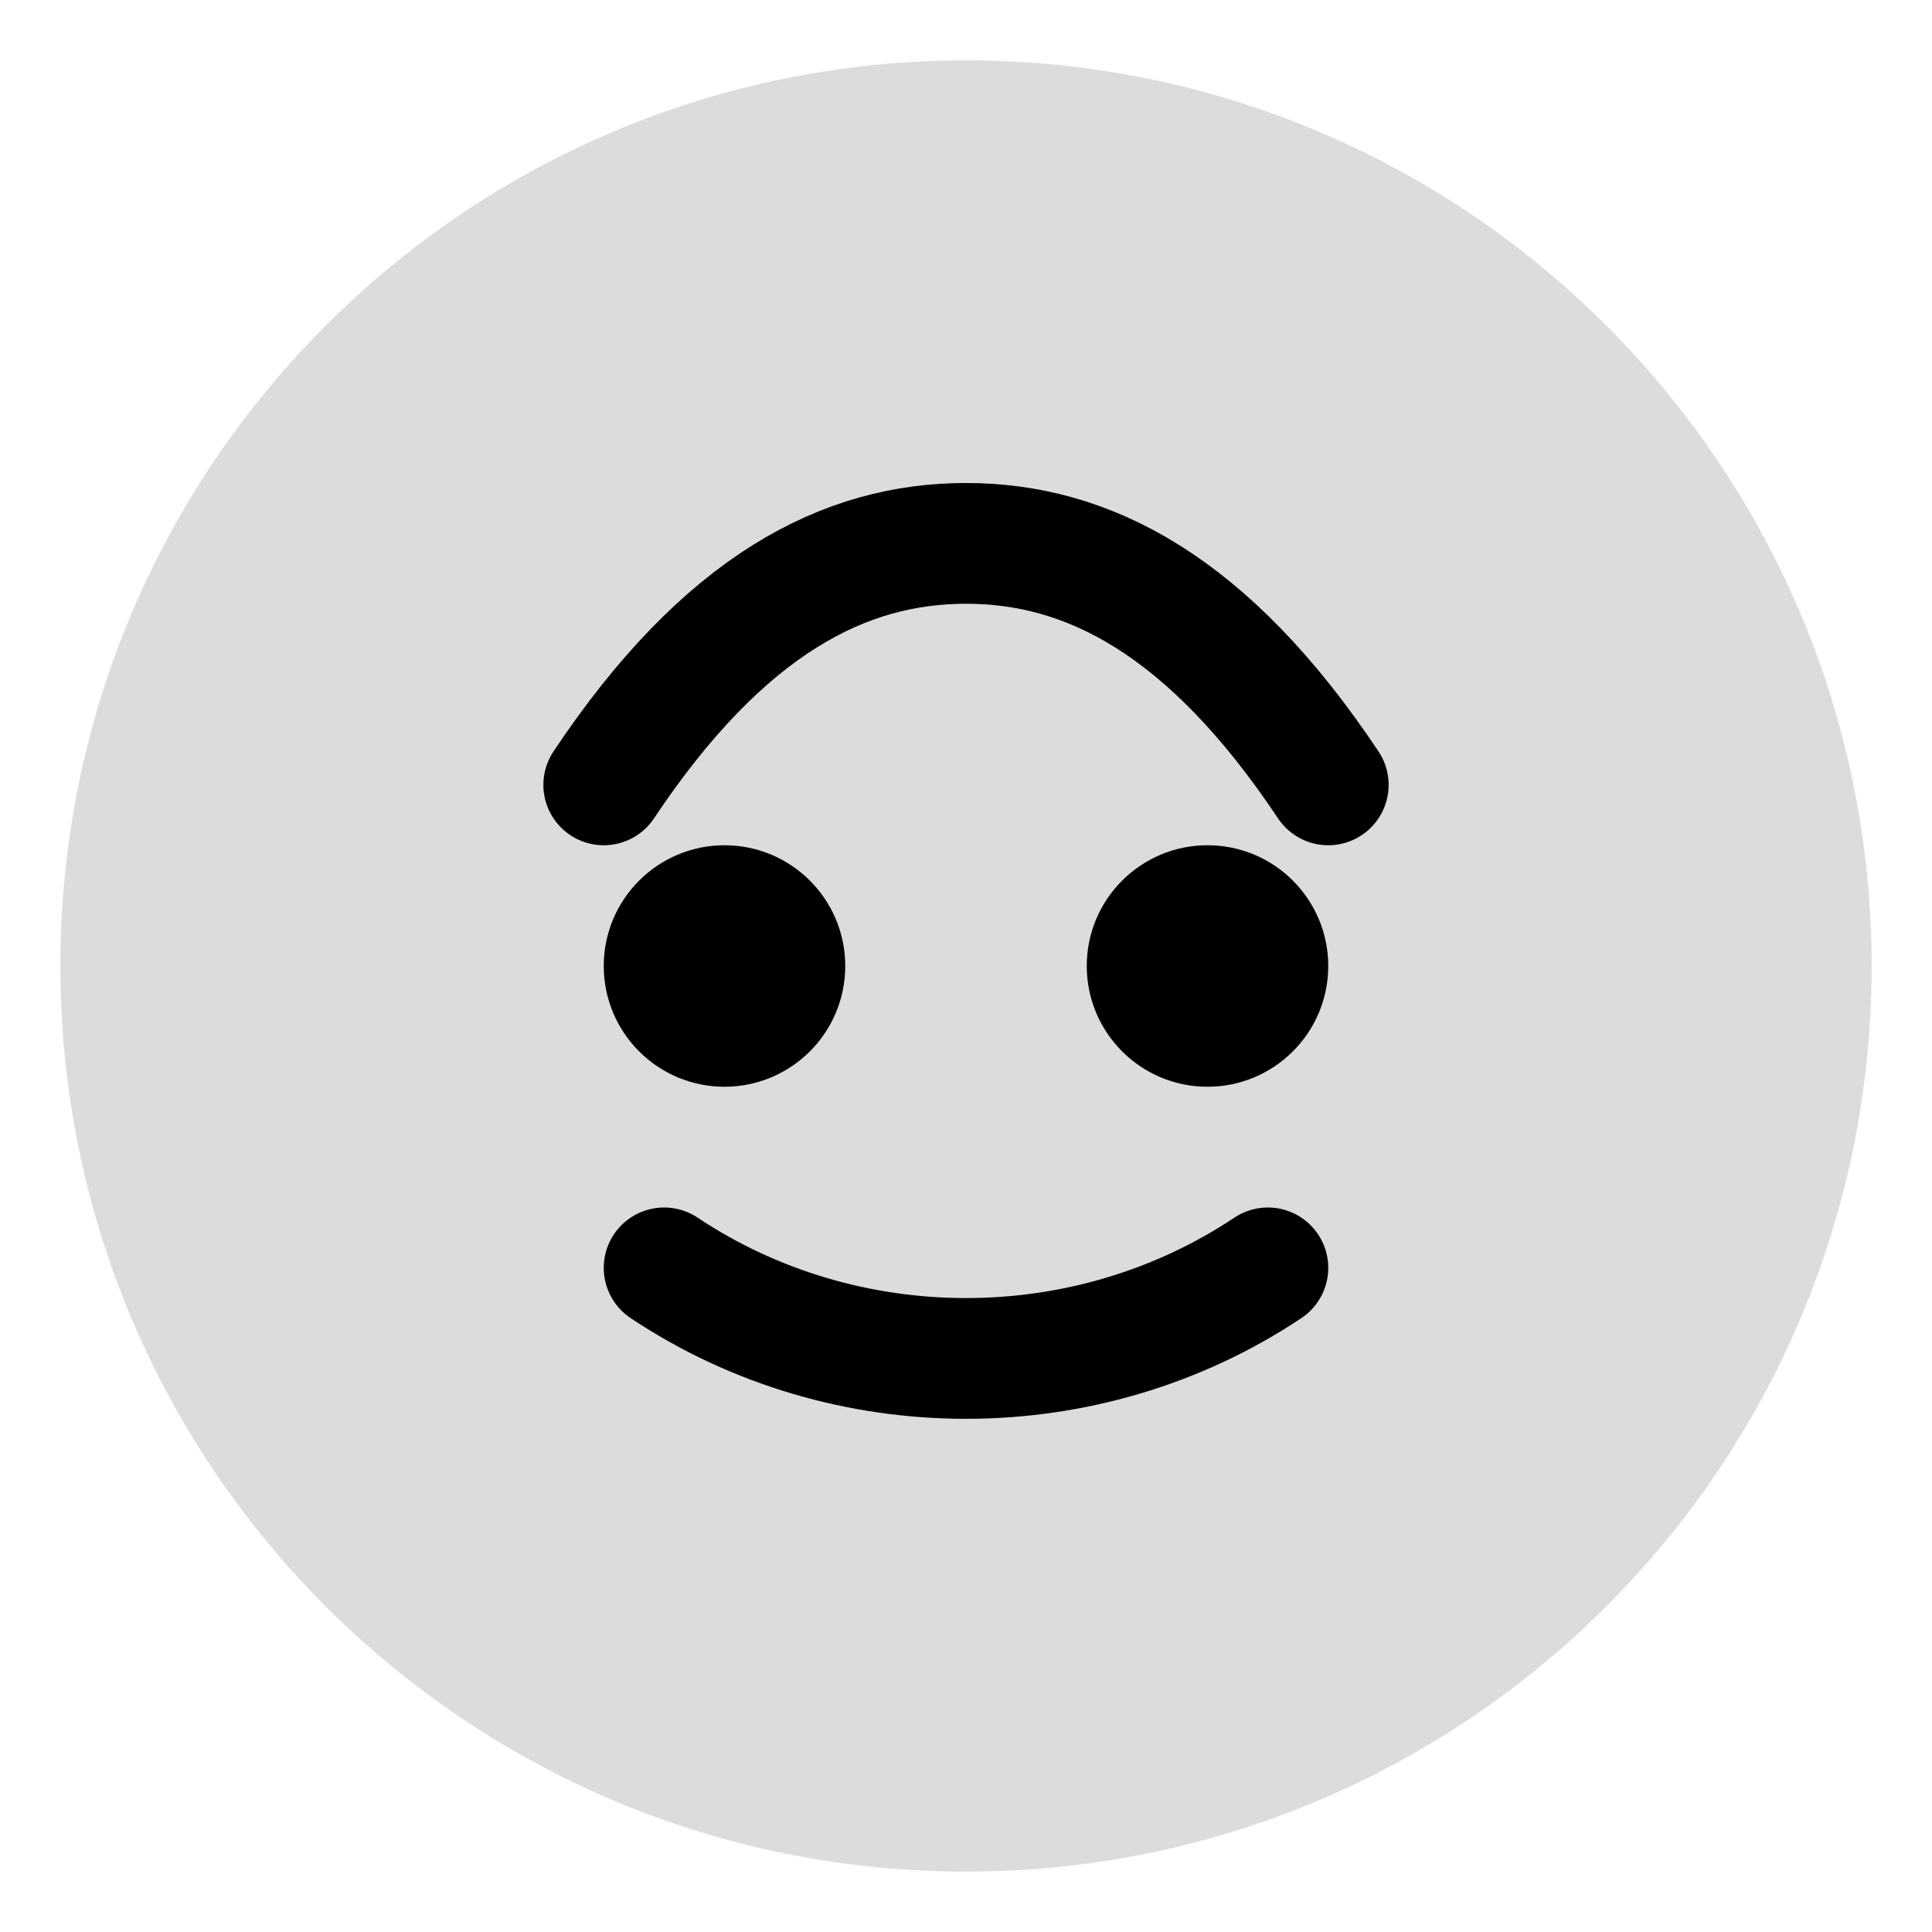
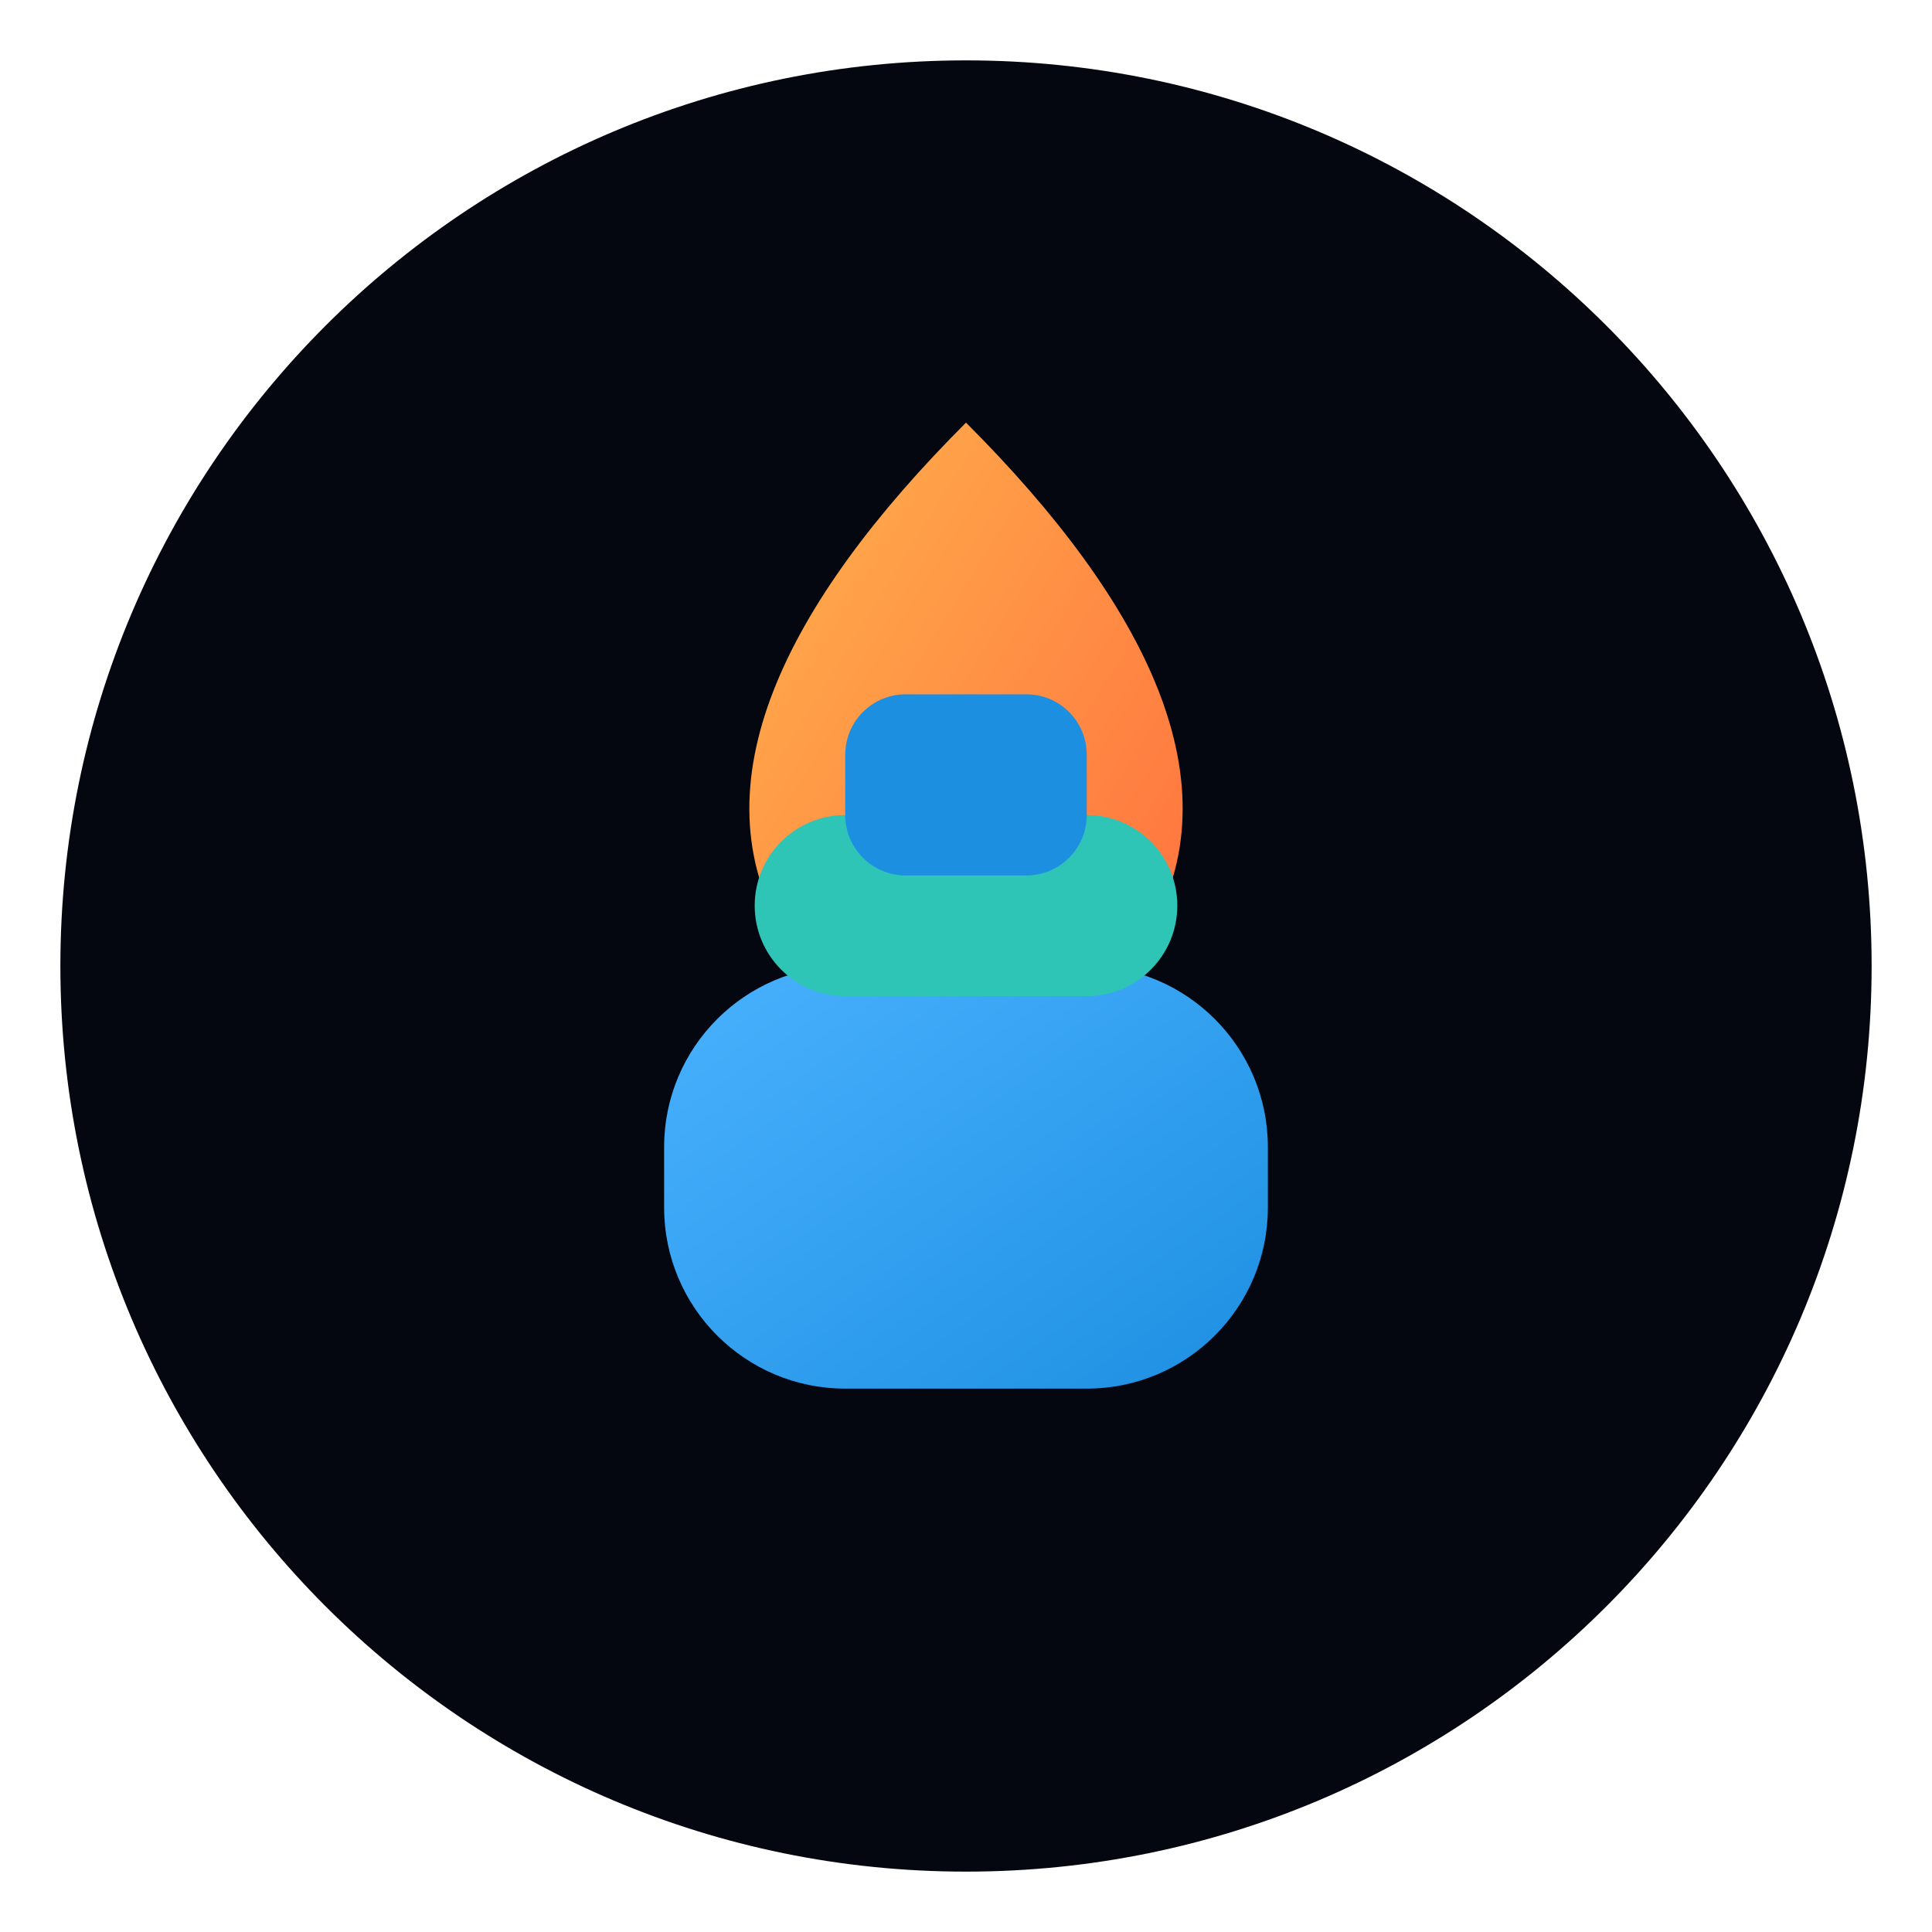
<svg xmlns="http://www.w3.org/2000/svg" viewBox="0 0 64 64">
-   <circle cx="32" cy="32" r="30" fill="currentColor" opacity="0.14" />
-   <path d="M22 42c6 4 14 4 20 0" fill="none" stroke="currentColor" stroke-width="4" stroke-linecap="round" />
-   <path d="M20 26c4-6 8-8 12-8s8 2 12 8" fill="none" stroke="currentColor" stroke-width="4" stroke-linecap="round" />
-   <circle cx="24" cy="32" r="4" fill="currentColor" />
-   <circle cx="40" cy="32" r="4" fill="currentColor" />
+   <defs>
+     <linearGradient id="favicon-flame" x1="0%" y1="0%" x2="100%" y2="100%">
+       <stop offset="0%" stop-color="#ffb24c" />
+       <stop offset="100%" stop-color="#ff6b3d" />
+     </linearGradient>
+     <linearGradient id="favicon-cylinder" x1="0%" y1="0%" x2="100%" y2="100%">
+       <stop offset="0%" stop-color="#4ab2ff" />
+       <stop offset="100%" stop-color="#1d8fe1" />
+     </linearGradient>
+   </defs>
+   <circle cx="32" cy="32" r="30" fill="#04070f" />
+   <path d="M32 14c6 6 9 12 6 17-2 3-4 5-6 6-2-1-4-3-6-6-3-5 0-11 6-17z" fill="url(#favicon-flame)" />
+   <rect x="22" y="32" width="20" height="14" rx="6" fill="url(#favicon-cylinder)" />
+   <rect x="25" y="27" width="14" height="6" rx="3" fill="#2ec4b6" />
+   <rect x="28" y="23" width="8" height="6" rx="2" fill="#1d8fe1" />
</svg>
